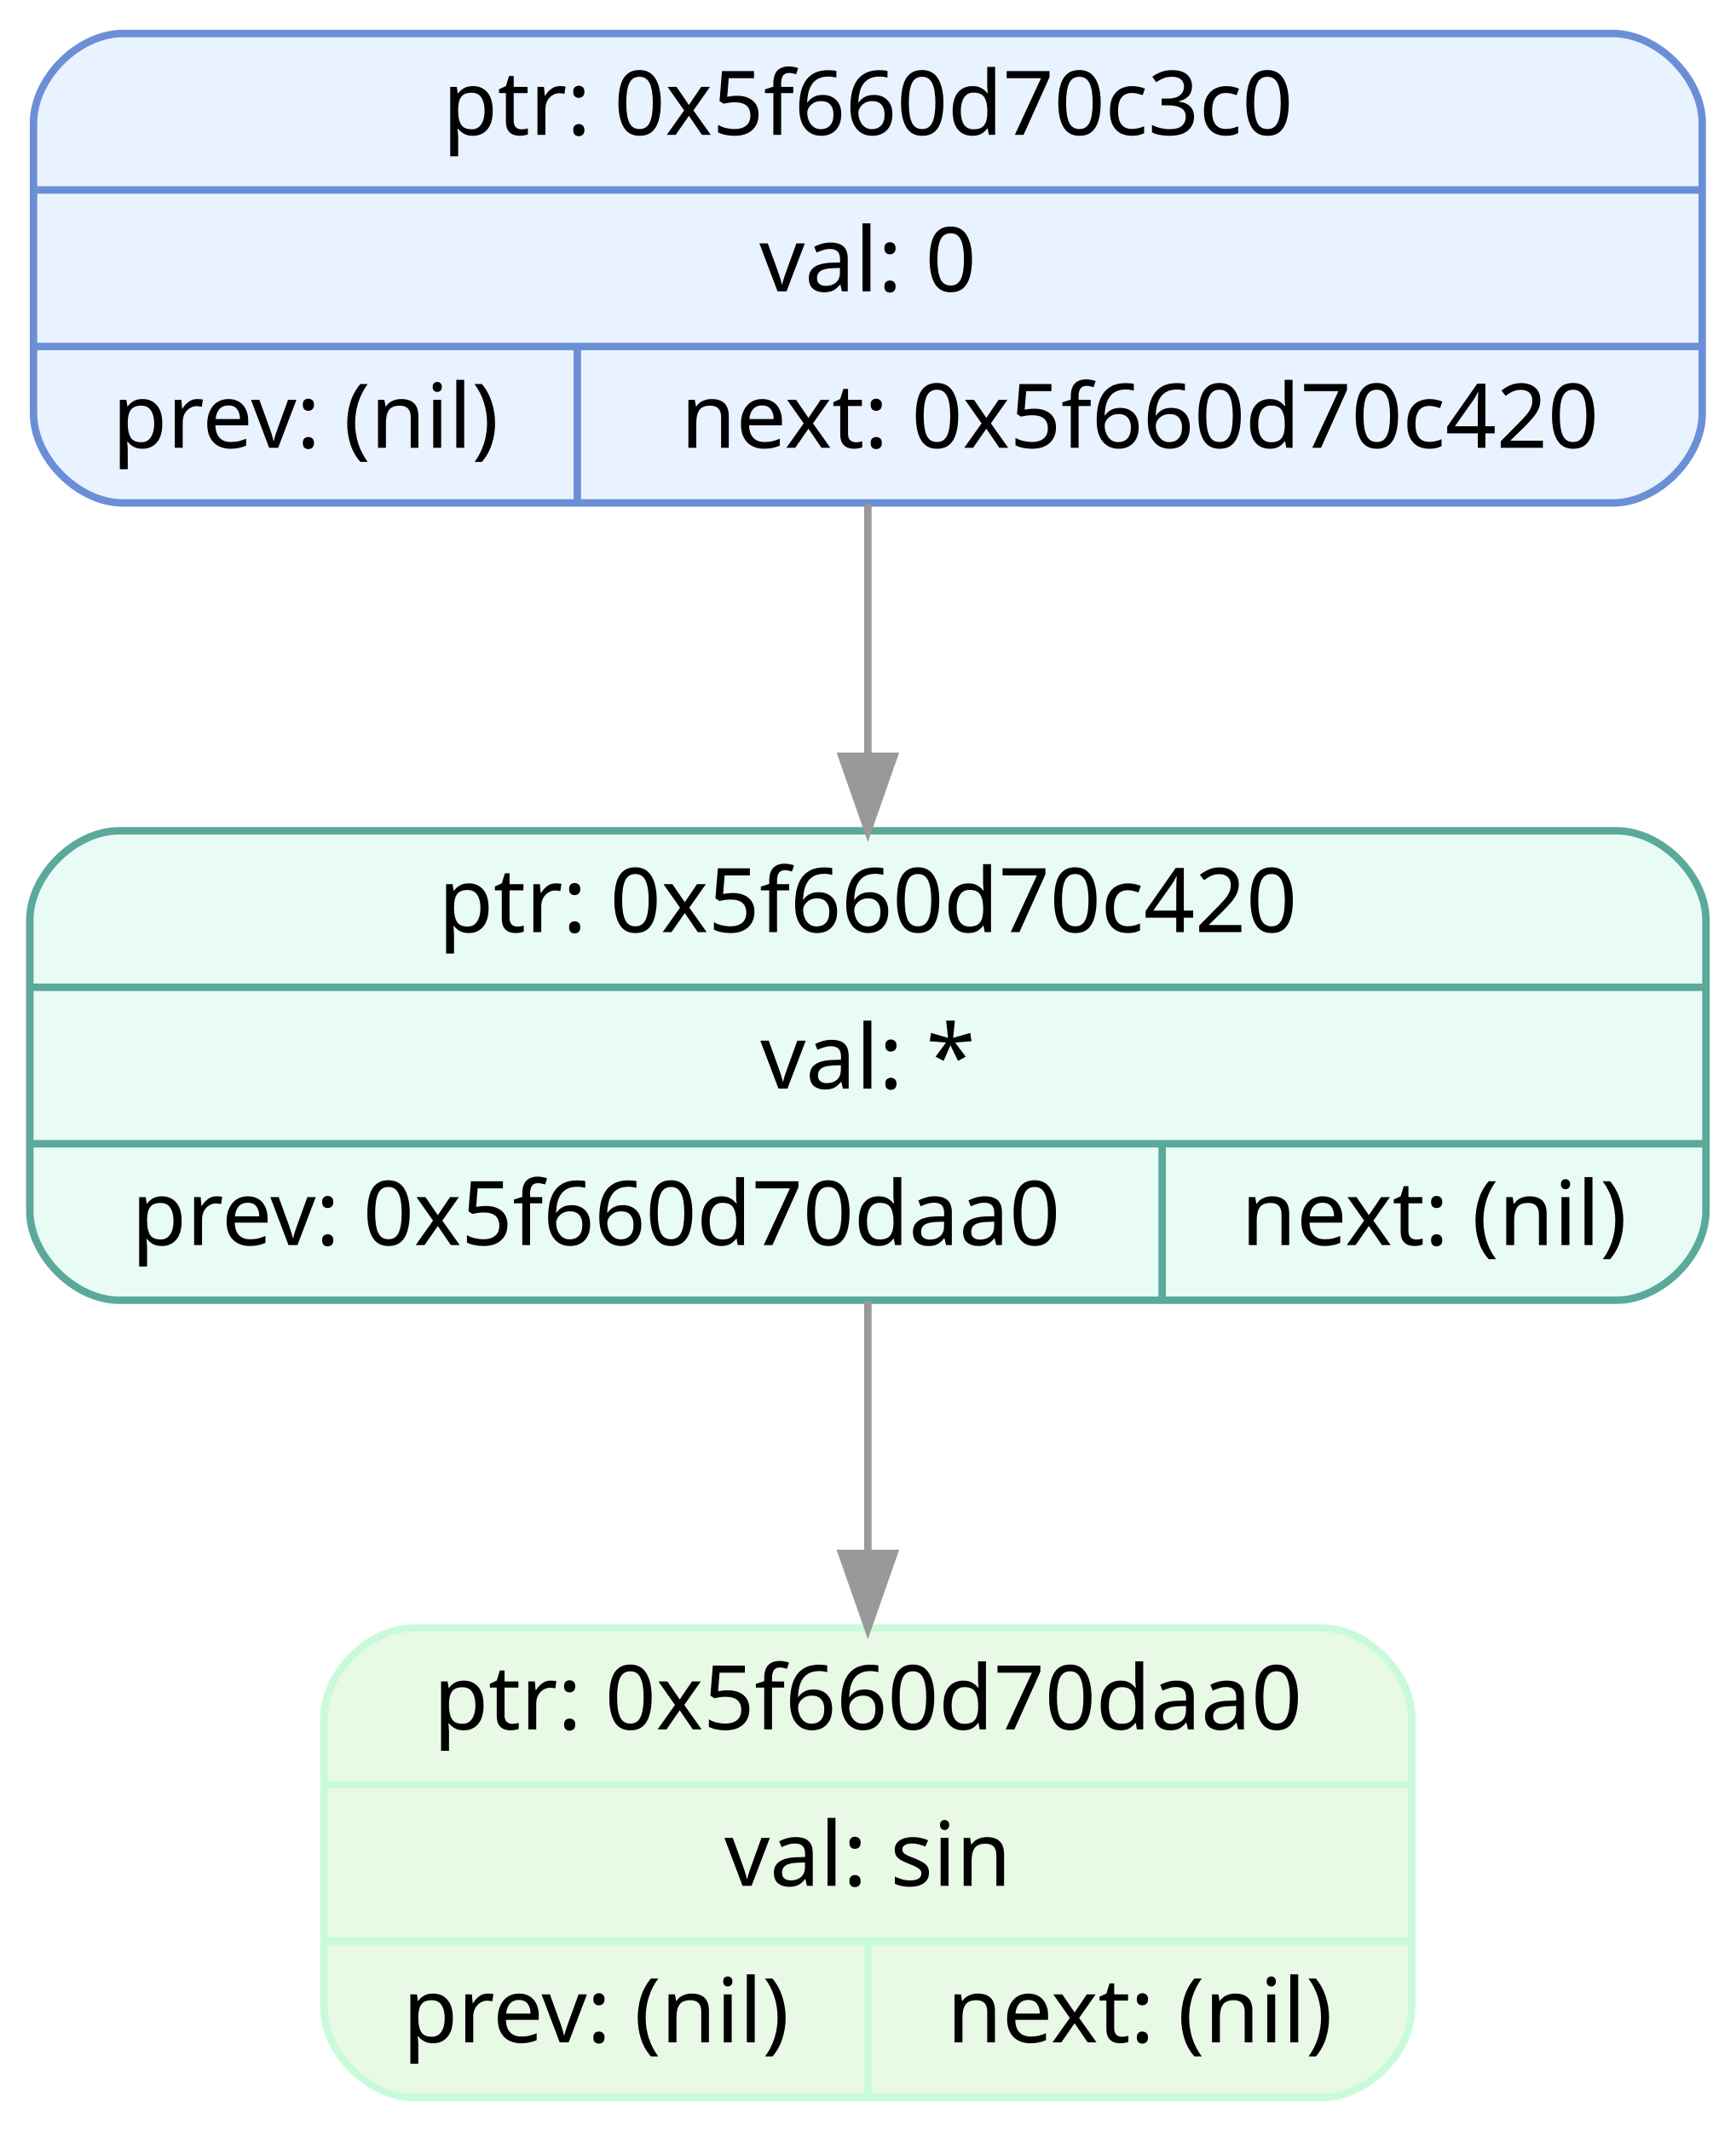
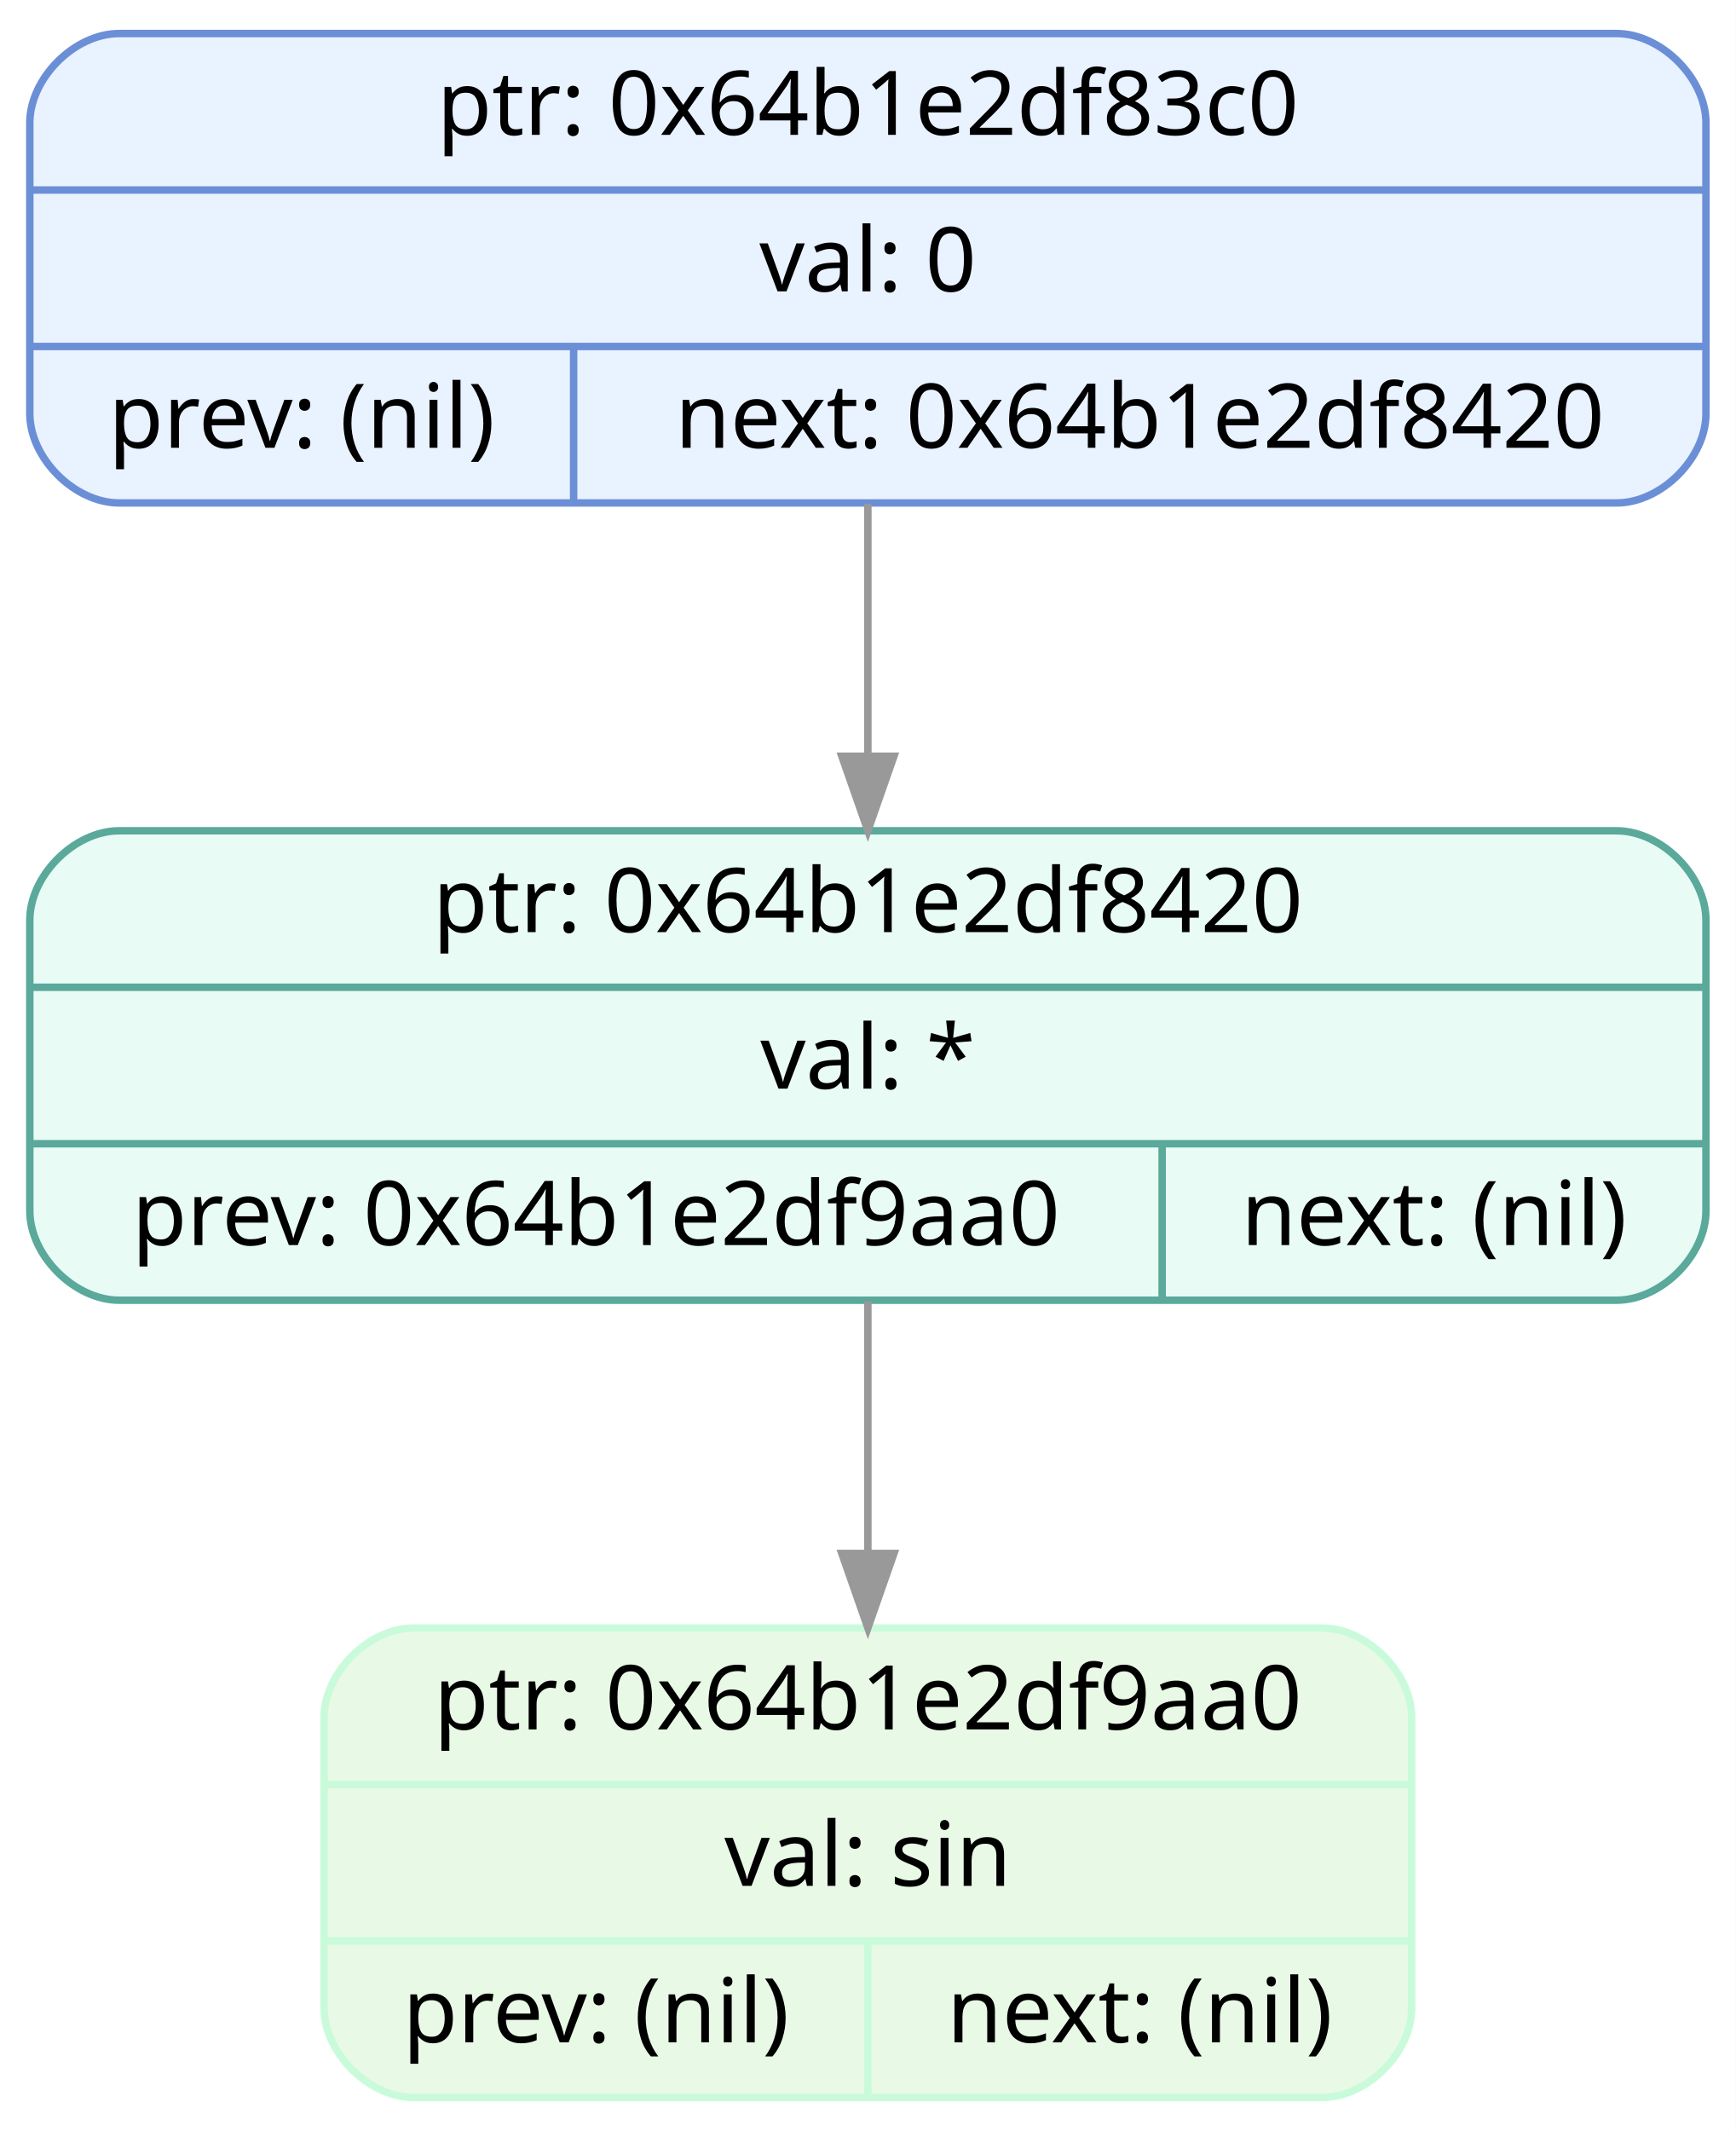
<svg xmlns="http://www.w3.org/2000/svg" width="233pt" height="286pt" viewBox="0.00 0.00 233.00 286.00">
  <g id="graph0" class="graph" transform="scale(1 1) rotate(0) translate(4 282)">
    <polygon fill="white" stroke="transparent" points="-4,4 -4,-282 229,-282 229,4 -4,4" />
    <g id="node1" class="node">
-       <path fill="#e9f2ff" stroke="#6b8fd6" d="M12.5,-214.5C12.5,-214.5 212.5,-214.5 212.5,-214.5 218.5,-214.5 224.5,-220.5 224.5,-226.5 224.5,-226.5 224.5,-265.5 224.5,-265.5 224.5,-271.5 218.5,-277.5 212.5,-277.5 212.5,-277.5 12.5,-277.5 12.5,-277.5 6.5,-277.5 0.5,-271.5 0.5,-265.5 0.5,-265.5 0.5,-226.5 0.5,-226.5 0.5,-220.5 6.5,-214.5 12.5,-214.5" />
-       <text text-anchor="middle" x="112.5" y="-263.9" font-family="Fira Mono" font-size="12.00">ptr: 0x5f660d70c3c0</text>
-       <polyline fill="none" stroke="#6b8fd6" points="0.5,-256.5 224.5,-256.5 " />
+       <path fill="#e9f2ff" stroke="#6b8fd6" d="M12,-214.5C12,-214.5 213,-214.5 213,-214.5 219,-214.5 225,-220.5 225,-226.5 225,-226.5 225,-265.5 225,-265.5 225,-271.5 219,-277.5 213,-277.5 213,-277.5 12,-277.5 12,-277.5 6,-277.5 0,-271.5 0,-265.5 0,-265.5 0,-226.5 0,-226.5 0,-220.5 6,-214.5 12,-214.5" />
+       <text text-anchor="middle" x="112.5" y="-263.9" font-family="Fira Mono" font-size="12.00">ptr: 0x64b1e2df83c0</text>
+       <polyline fill="none" stroke="#6b8fd6" points="0,-256.5 225,-256.5 " />
      <text text-anchor="middle" x="112.5" y="-242.9" font-family="Fira Mono" font-size="12.00">val: 0</text>
-       <polyline fill="none" stroke="#6b8fd6" points="0.5,-235.5 224.5,-235.5 " />
-       <text text-anchor="middle" x="37" y="-221.9" font-family="Fira Mono" font-size="12.00">prev: (nil)</text>
-       <polyline fill="none" stroke="#6b8fd6" points="73.5,-214.5 73.5,-235.5 " />
-       <text text-anchor="middle" x="149" y="-221.9" font-family="Fira Mono" font-size="12.00">next: 0x5f660d70c420</text>
+       <polyline fill="none" stroke="#6b8fd6" points="0,-235.5 225,-235.5 " />
+       <text text-anchor="middle" x="36.5" y="-221.9" font-family="Fira Mono" font-size="12.00">prev: (nil)</text>
+       <polyline fill="none" stroke="#6b8fd6" points="73,-214.5 73,-235.5 " />
+       <text text-anchor="middle" x="149" y="-221.9" font-family="Fira Mono" font-size="12.00">next: 0x64b1e2df8420</text>
    </g>
    <g id="node2" class="node">
      <path fill="#e9fbf5" stroke="#5aa99b" d="M12,-107.5C12,-107.5 213,-107.5 213,-107.5 219,-107.5 225,-113.5 225,-119.5 225,-119.5 225,-158.5 225,-158.5 225,-164.5 219,-170.5 213,-170.5 213,-170.5 12,-170.5 12,-170.5 6,-170.5 0,-164.5 0,-158.5 0,-158.5 0,-119.5 0,-119.5 0,-113.5 6,-107.5 12,-107.5" />
-       <text text-anchor="middle" x="112.5" y="-156.9" font-family="Fira Mono" font-size="12.00">ptr: 0x5f660d70c420</text>
+       <text text-anchor="middle" x="112.5" y="-156.9" font-family="Fira Mono" font-size="12.00">ptr: 0x64b1e2df8420</text>
      <polyline fill="none" stroke="#5aa99b" points="0,-149.5 225,-149.5 " />
      <text text-anchor="middle" x="112.5" y="-135.9" font-family="Fira Mono" font-size="12.00">val: *</text>
      <polyline fill="none" stroke="#5aa99b" points="0,-128.5 225,-128.5 " />
-       <text text-anchor="middle" x="76" y="-114.9" font-family="Fira Mono" font-size="12.00">prev: 0x5f660d70daa0</text>
+       <text text-anchor="middle" x="76" y="-114.9" font-family="Fira Mono" font-size="12.00">prev: 0x64b1e2df9aa0</text>
      <polyline fill="none" stroke="#5aa99b" points="152,-107.5 152,-128.5 " />
      <text text-anchor="middle" x="188.5" y="-114.9" font-family="Fira Mono" font-size="12.00">next: (nil)</text>
    </g>
    <g id="edge1" class="edge">
      <path fill="none" stroke="#999999" d="M112.5,-214.35C112.5,-203.78 112.5,-191.78 112.5,-180.54" />
      <polygon fill="#999999" stroke="#999999" points="116,-180.51 112.5,-170.51 109,-180.51 116,-180.51" />
    </g>
    <g id="node3" class="node">
      <path fill="#e8f9e5" stroke="#c9fbdb" d="M51.5,-0.5C51.5,-0.5 173.5,-0.5 173.5,-0.5 179.5,-0.5 185.5,-6.5 185.5,-12.5 185.5,-12.5 185.5,-51.5 185.5,-51.5 185.5,-57.5 179.5,-63.5 173.5,-63.5 173.5,-63.5 51.5,-63.5 51.5,-63.5 45.5,-63.5 39.5,-57.5 39.5,-51.5 39.5,-51.5 39.5,-12.5 39.5,-12.5 39.5,-6.5 45.5,-0.5 51.5,-0.5" />
-       <text text-anchor="middle" x="112.5" y="-49.9" font-family="Fira Mono" font-size="12.00">ptr: 0x5f660d70daa0</text>
+       <text text-anchor="middle" x="112.5" y="-49.9" font-family="Fira Mono" font-size="12.00">ptr: 0x64b1e2df9aa0</text>
      <polyline fill="none" stroke="#c9fbdb" points="39.5,-42.5 185.5,-42.5 " />
      <text text-anchor="middle" x="112.5" y="-28.9" font-family="Fira Mono" font-size="12.00">val: sin</text>
      <polyline fill="none" stroke="#c9fbdb" points="39.5,-21.5 185.5,-21.5 " />
      <text text-anchor="middle" x="76" y="-7.9" font-family="Fira Mono" font-size="12.00">prev: (nil)</text>
      <polyline fill="none" stroke="#c9fbdb" points="112.5,-0.5 112.5,-21.5 " />
      <text text-anchor="middle" x="149" y="-7.9" font-family="Fira Mono" font-size="12.00">next: (nil)</text>
    </g>
    <g id="edge2" class="edge">
      <path fill="none" stroke="#999999" d="M112.5,-107.35C112.5,-96.78 112.5,-84.78 112.5,-73.54" />
      <polygon fill="#999999" stroke="#999999" points="116,-73.51 112.5,-63.51 109,-73.51 116,-73.51" />
    </g>
  </g>
</svg>
